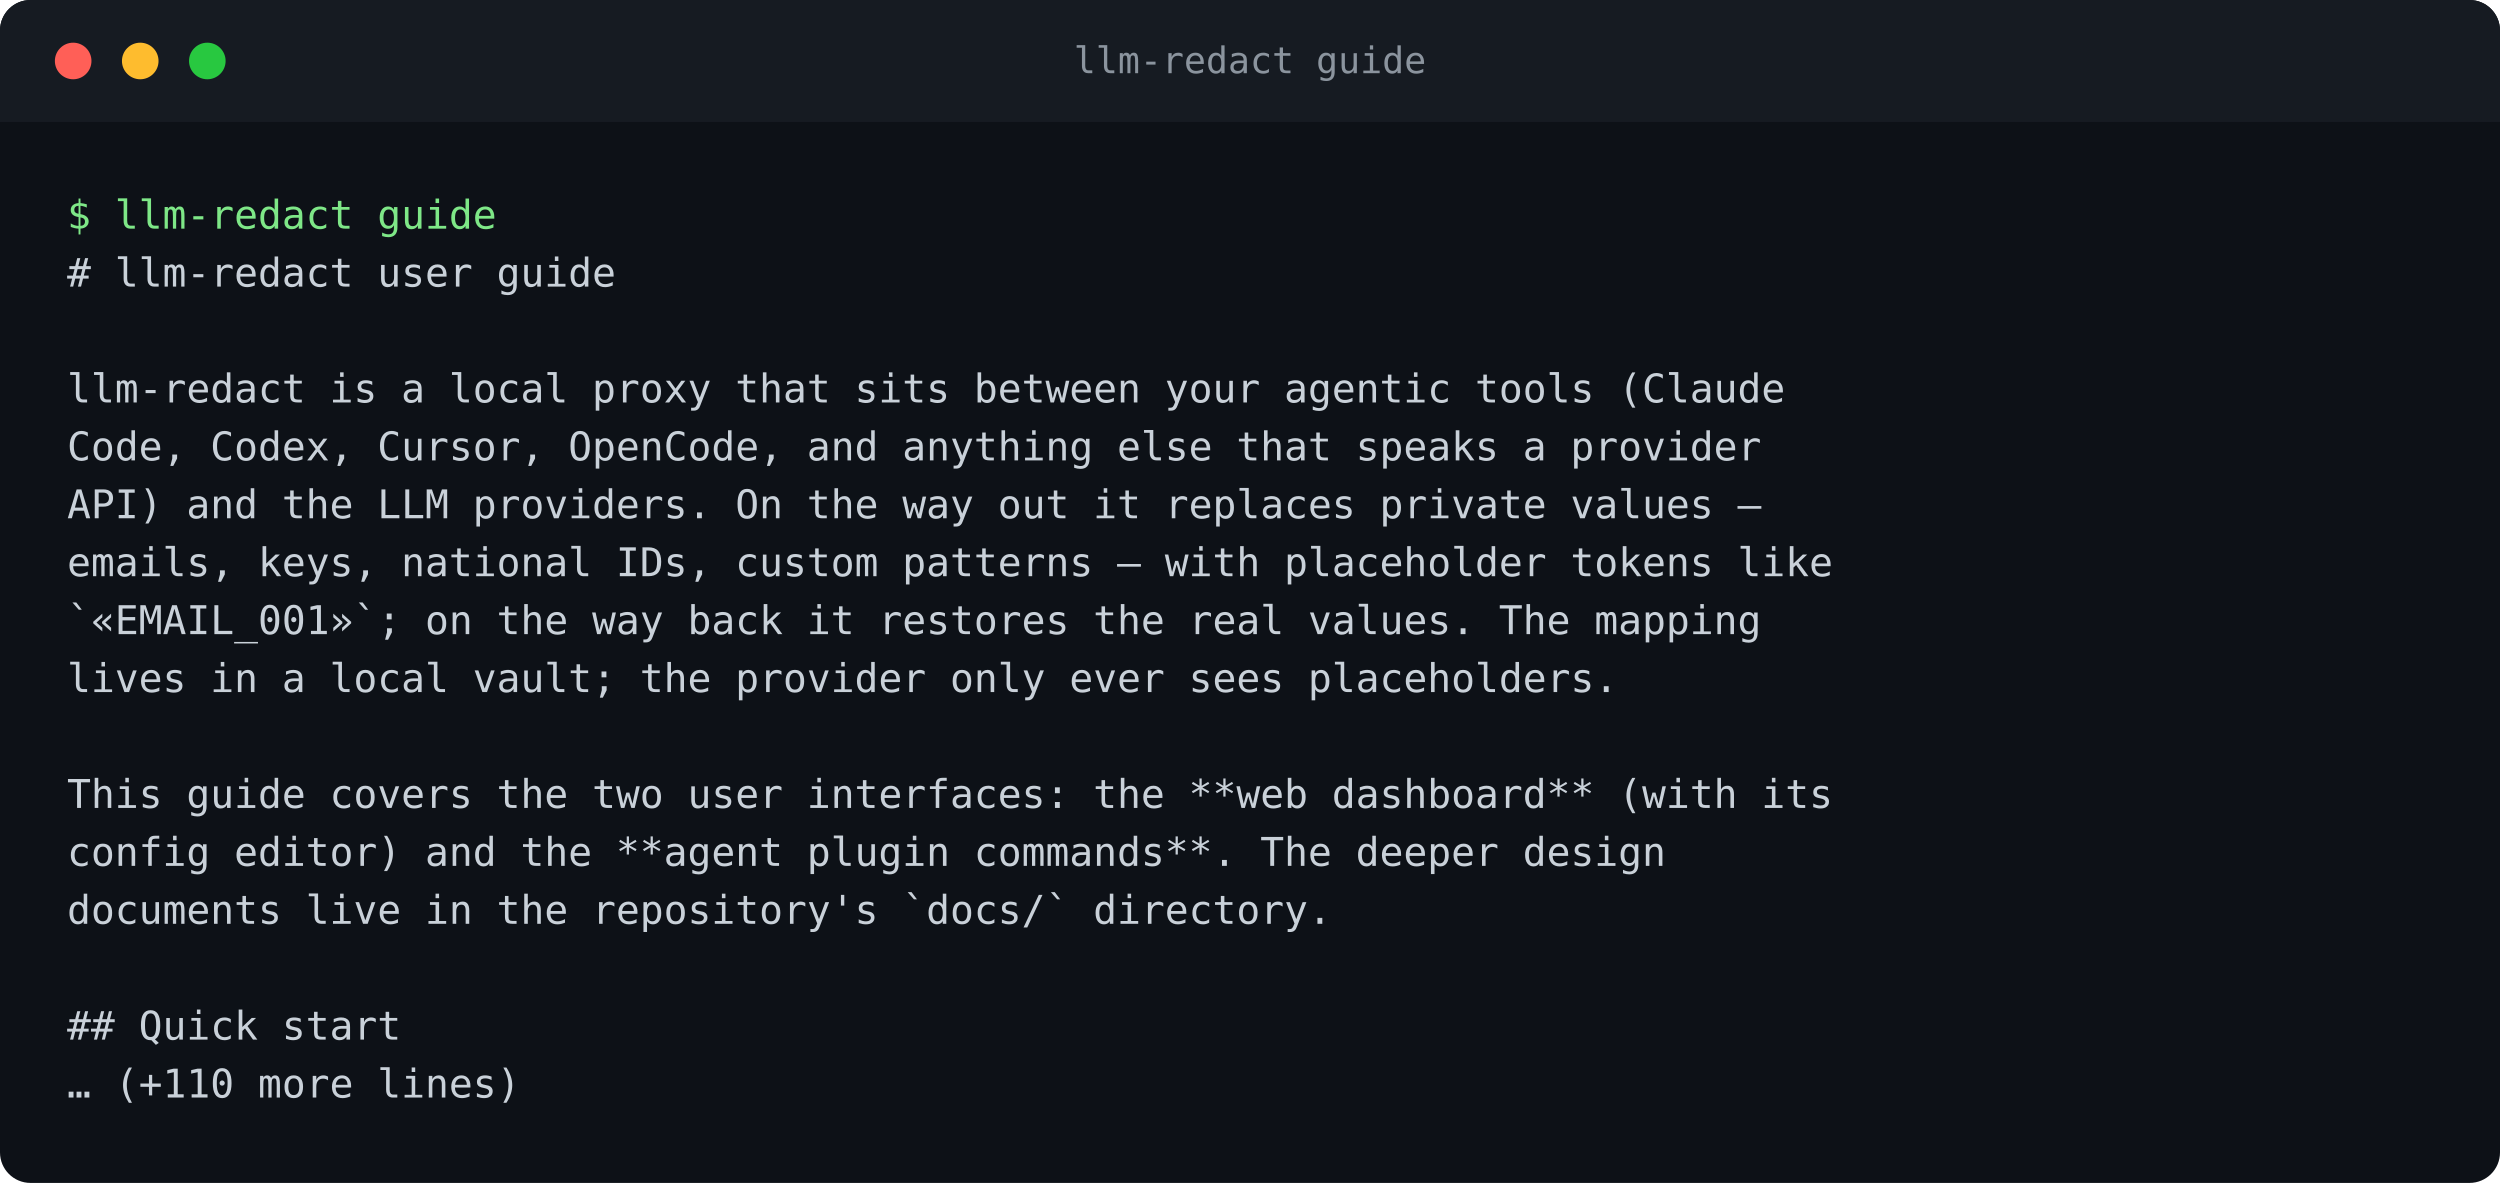
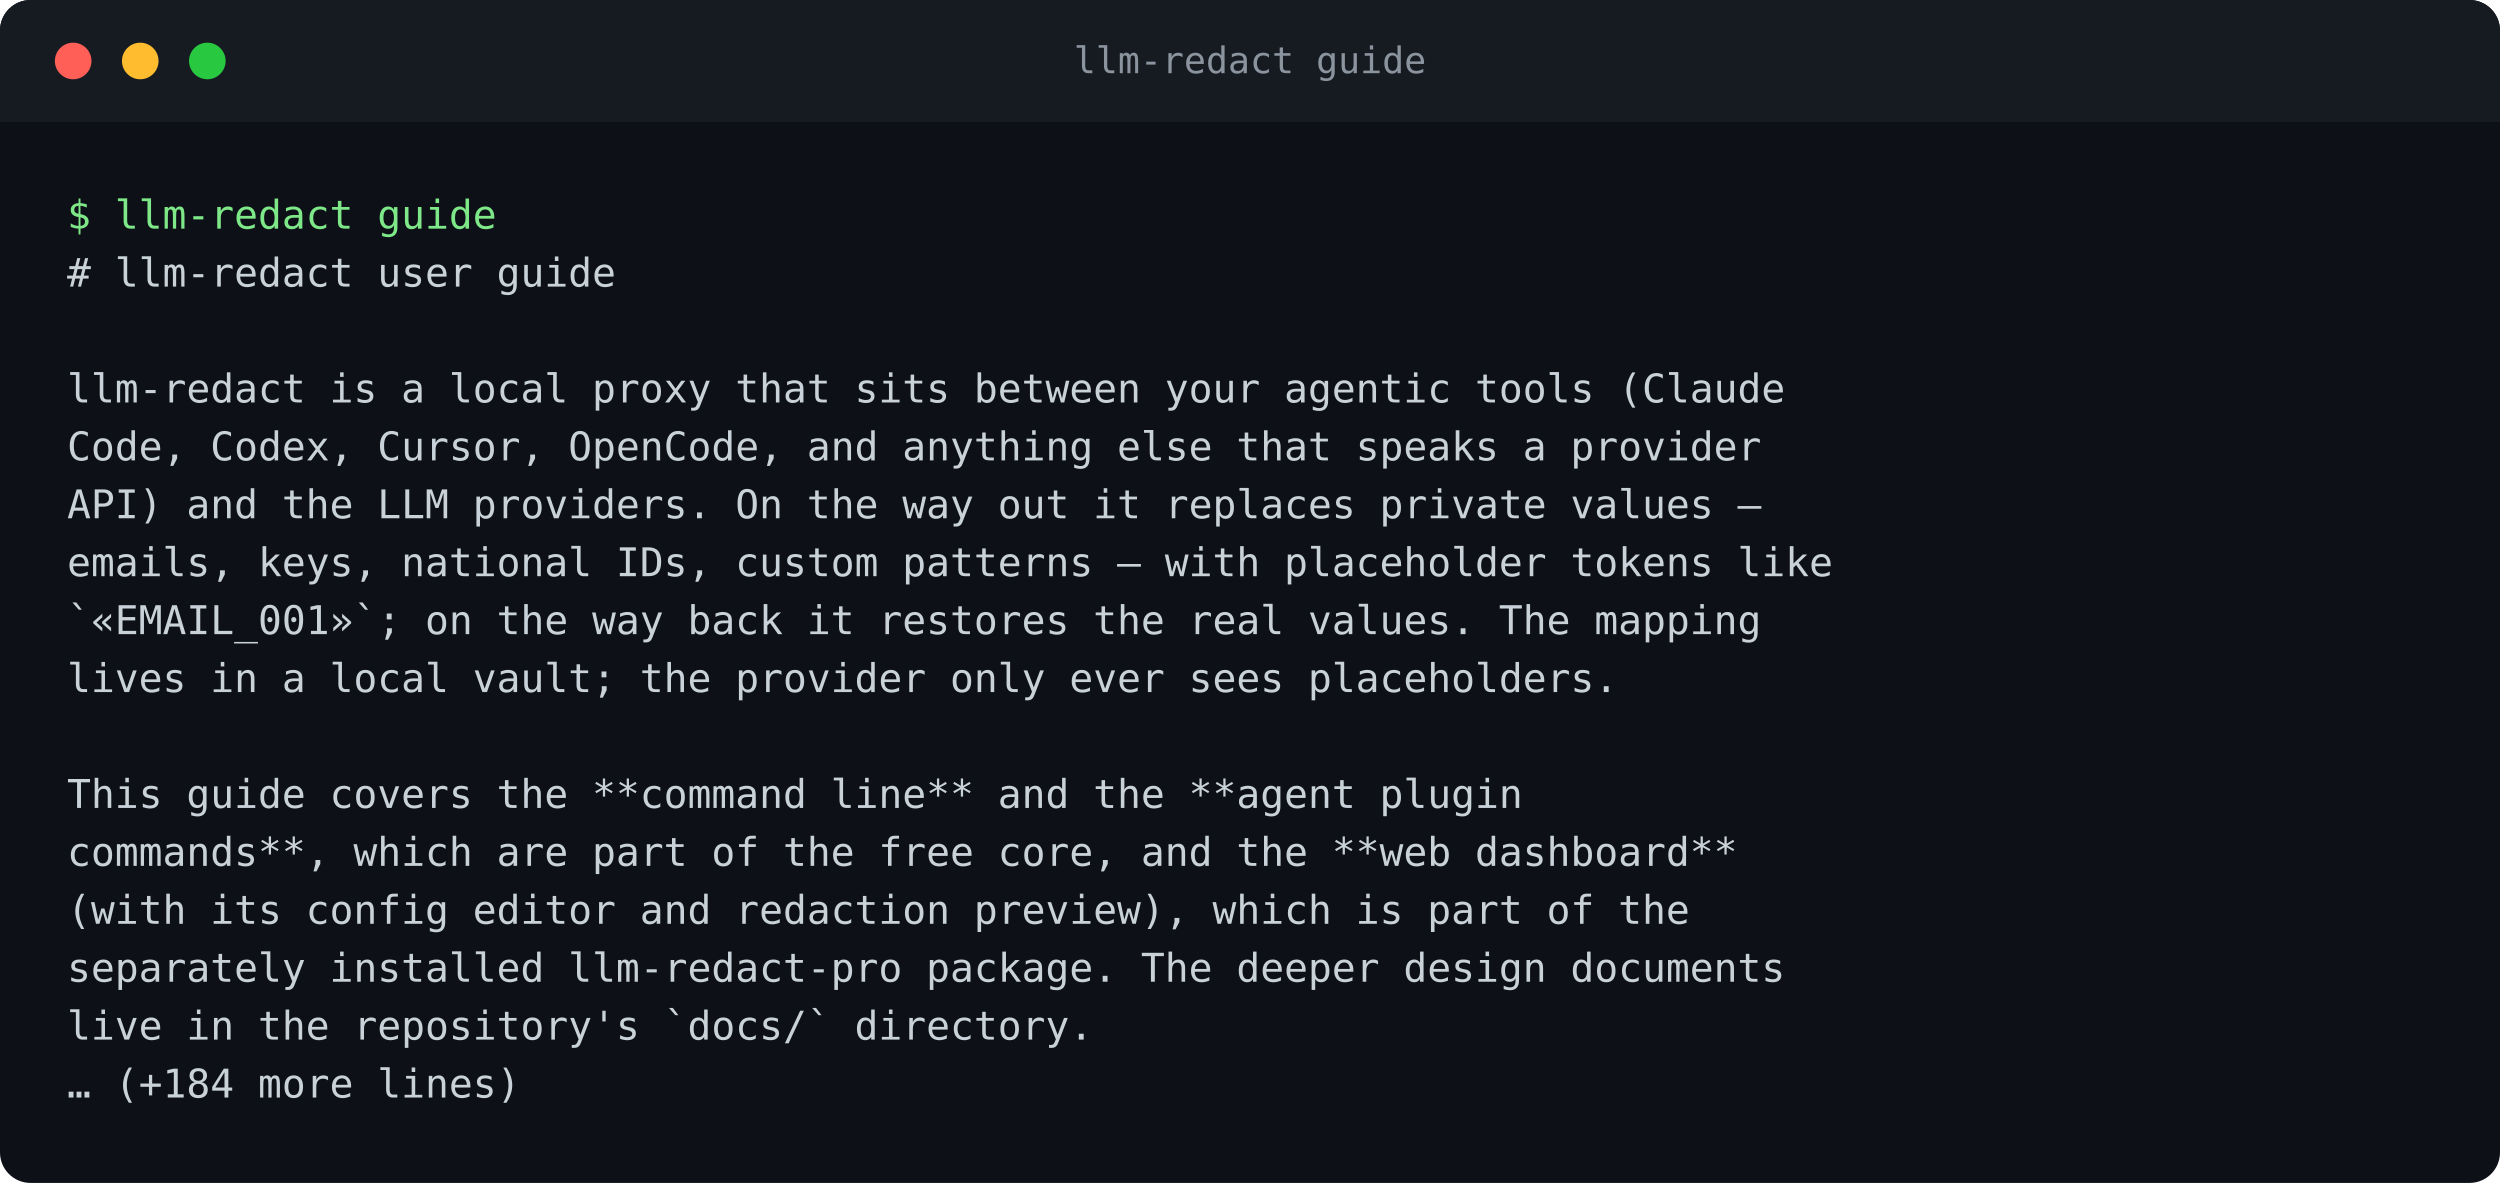
<svg xmlns="http://www.w3.org/2000/svg" width="820" height="388" viewBox="0 0 820 388" role="img" aria-label="terminal output of llm-redact guide">
  <rect width="820" height="388" rx="10" fill="#0d1117" />
  <path d="M0 10a10 10 0 0 1 10-10h800a10 10 0 0 1 10 10v30h-820z" fill="#161b22" />
  <circle cx="24" cy="20" r="6" fill="#ff5f57" />
  <circle cx="46" cy="20" r="6" fill="#febc2e" />
  <circle cx="68" cy="20" r="6" fill="#28c840" />
  <text x="410" y="24" text-anchor="middle" fill="#8b949e" font-family="ui-monospace, SFMono-Regular, Menlo, Consolas, monospace" font-size="12">llm-redact guide</text>
  <text x="22" y="75" fill="#7ee787" font-family="ui-monospace, SFMono-Regular, Menlo, Consolas, monospace" font-size="13" xml:space="preserve">$ llm-redact guide</text>
  <text x="22" y="94" fill="#c9d1d9" font-family="ui-monospace, SFMono-Regular, Menlo, Consolas, monospace" font-size="13" xml:space="preserve"># llm-redact user guide</text>
  <text x="22" y="113" fill="#c9d1d9" font-family="ui-monospace, SFMono-Regular, Menlo, Consolas, monospace" font-size="13" xml:space="preserve" />
  <text x="22" y="132" fill="#c9d1d9" font-family="ui-monospace, SFMono-Regular, Menlo, Consolas, monospace" font-size="13" xml:space="preserve">llm-redact is a local proxy that sits between your agentic tools (Claude</text>
  <text x="22" y="151" fill="#c9d1d9" font-family="ui-monospace, SFMono-Regular, Menlo, Consolas, monospace" font-size="13" xml:space="preserve">Code, Codex, Cursor, OpenCode, and anything else that speaks a provider</text>
  <text x="22" y="170" fill="#c9d1d9" font-family="ui-monospace, SFMono-Regular, Menlo, Consolas, monospace" font-size="13" xml:space="preserve">API) and the LLM providers. On the way out it replaces private values —</text>
  <text x="22" y="189" fill="#c9d1d9" font-family="ui-monospace, SFMono-Regular, Menlo, Consolas, monospace" font-size="13" xml:space="preserve">emails, keys, national IDs, custom patterns — with placeholder tokens like</text>
  <text x="22" y="208" fill="#c9d1d9" font-family="ui-monospace, SFMono-Regular, Menlo, Consolas, monospace" font-size="13" xml:space="preserve">`«EMAIL_001»`; on the way back it restores the real values. The mapping</text>
  <text x="22" y="227" fill="#c9d1d9" font-family="ui-monospace, SFMono-Regular, Menlo, Consolas, monospace" font-size="13" xml:space="preserve">lives in a local vault; the provider only ever sees placeholders.</text>
  <text x="22" y="246" fill="#c9d1d9" font-family="ui-monospace, SFMono-Regular, Menlo, Consolas, monospace" font-size="13" xml:space="preserve" />
-   <text x="22" y="265" fill="#c9d1d9" font-family="ui-monospace, SFMono-Regular, Menlo, Consolas, monospace" font-size="13" xml:space="preserve">This guide covers the two user interfaces: the **web dashboard** (with its</text>
-   <text x="22" y="284" fill="#c9d1d9" font-family="ui-monospace, SFMono-Regular, Menlo, Consolas, monospace" font-size="13" xml:space="preserve">config editor) and the **agent plugin commands**. The deeper design</text>
-   <text x="22" y="303" fill="#c9d1d9" font-family="ui-monospace, SFMono-Regular, Menlo, Consolas, monospace" font-size="13" xml:space="preserve">documents live in the repository's `docs/` directory.</text>
-   <text x="22" y="322" fill="#c9d1d9" font-family="ui-monospace, SFMono-Regular, Menlo, Consolas, monospace" font-size="13" xml:space="preserve" />
-   <text x="22" y="341" fill="#c9d1d9" font-family="ui-monospace, SFMono-Regular, Menlo, Consolas, monospace" font-size="13" xml:space="preserve">## Quick start</text>
-   <text x="22" y="360" fill="#c9d1d9" font-family="ui-monospace, SFMono-Regular, Menlo, Consolas, monospace" font-size="13" xml:space="preserve">… (+110 more lines)</text>
+   <text x="22" y="265" fill="#c9d1d9" font-family="ui-monospace, SFMono-Regular, Menlo, Consolas, monospace" font-size="13" xml:space="preserve">This guide covers the **command line** and the **agent plugin</text>
+   <text x="22" y="284" fill="#c9d1d9" font-family="ui-monospace, SFMono-Regular, Menlo, Consolas, monospace" font-size="13" xml:space="preserve">commands**, which are part of the free core, and the **web dashboard**</text>
+   <text x="22" y="303" fill="#c9d1d9" font-family="ui-monospace, SFMono-Regular, Menlo, Consolas, monospace" font-size="13" xml:space="preserve">(with its config editor and redaction preview), which is part of the</text>
+   <text x="22" y="322" fill="#c9d1d9" font-family="ui-monospace, SFMono-Regular, Menlo, Consolas, monospace" font-size="13" xml:space="preserve">separately installed llm-redact-pro package. The deeper design documents</text>
+   <text x="22" y="341" fill="#c9d1d9" font-family="ui-monospace, SFMono-Regular, Menlo, Consolas, monospace" font-size="13" xml:space="preserve">live in the repository's `docs/` directory.</text>
+   <text x="22" y="360" fill="#c9d1d9" font-family="ui-monospace, SFMono-Regular, Menlo, Consolas, monospace" font-size="13" xml:space="preserve">… (+184 more lines)</text>
</svg>
